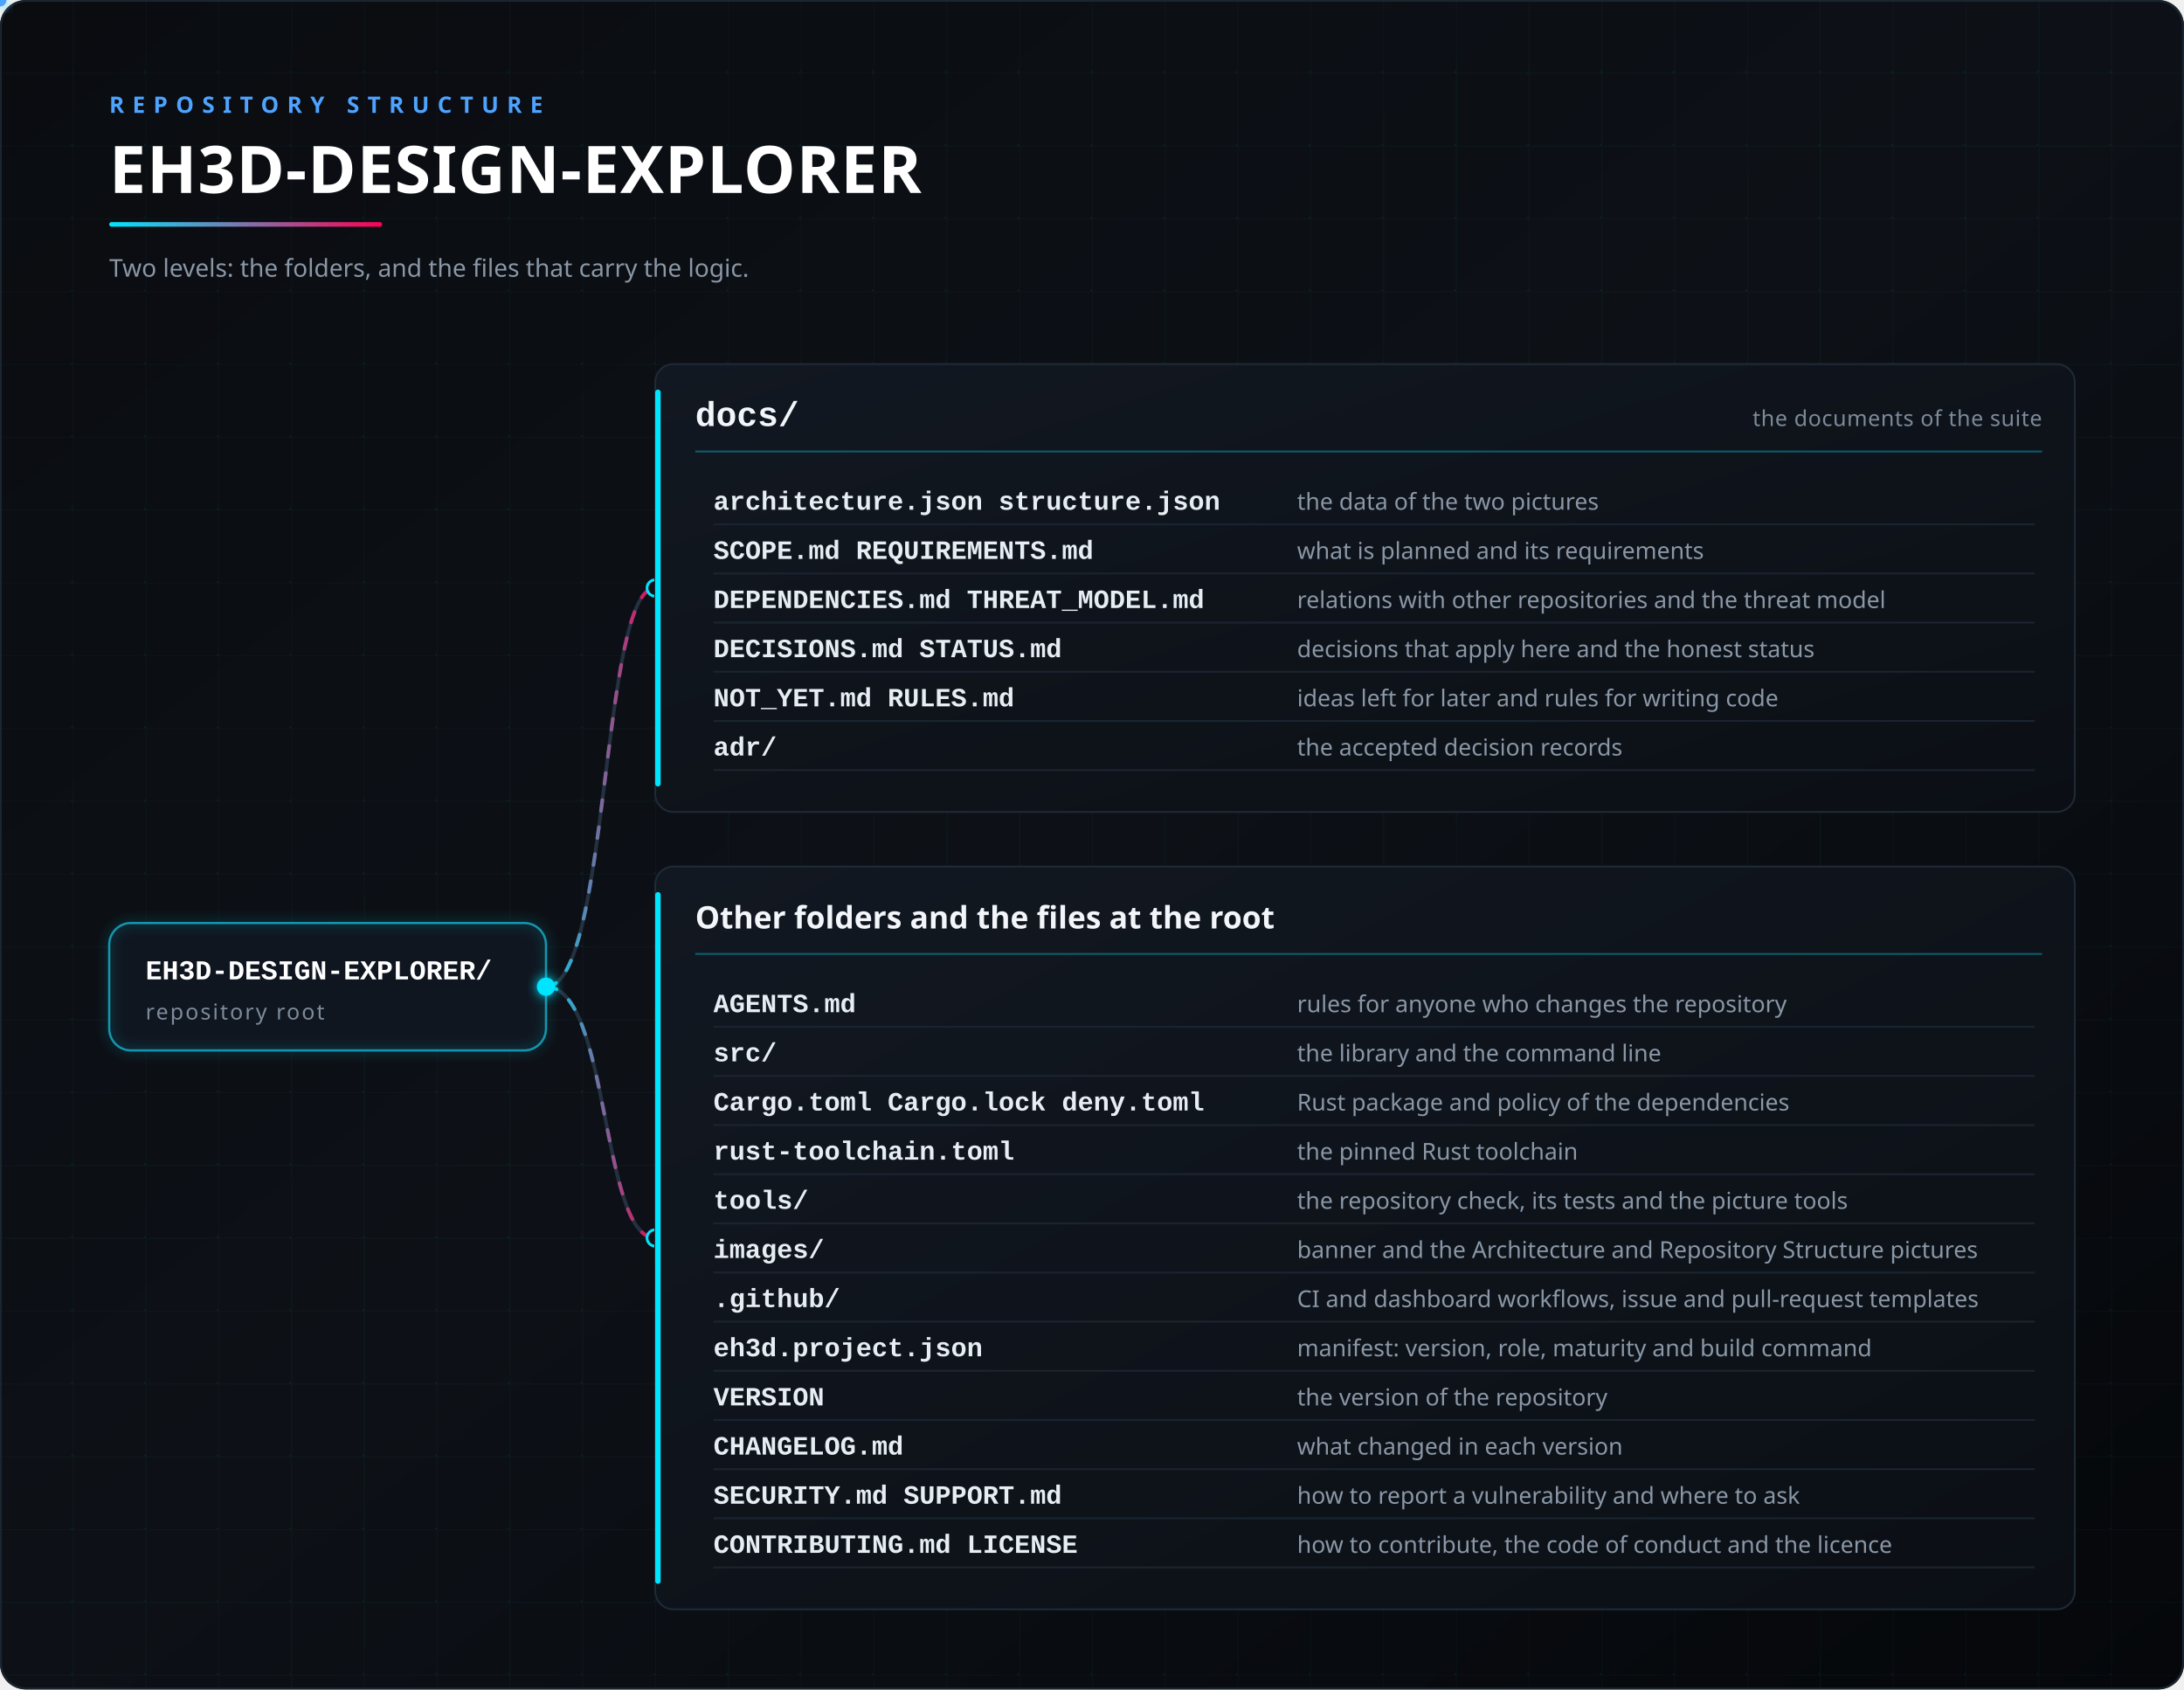
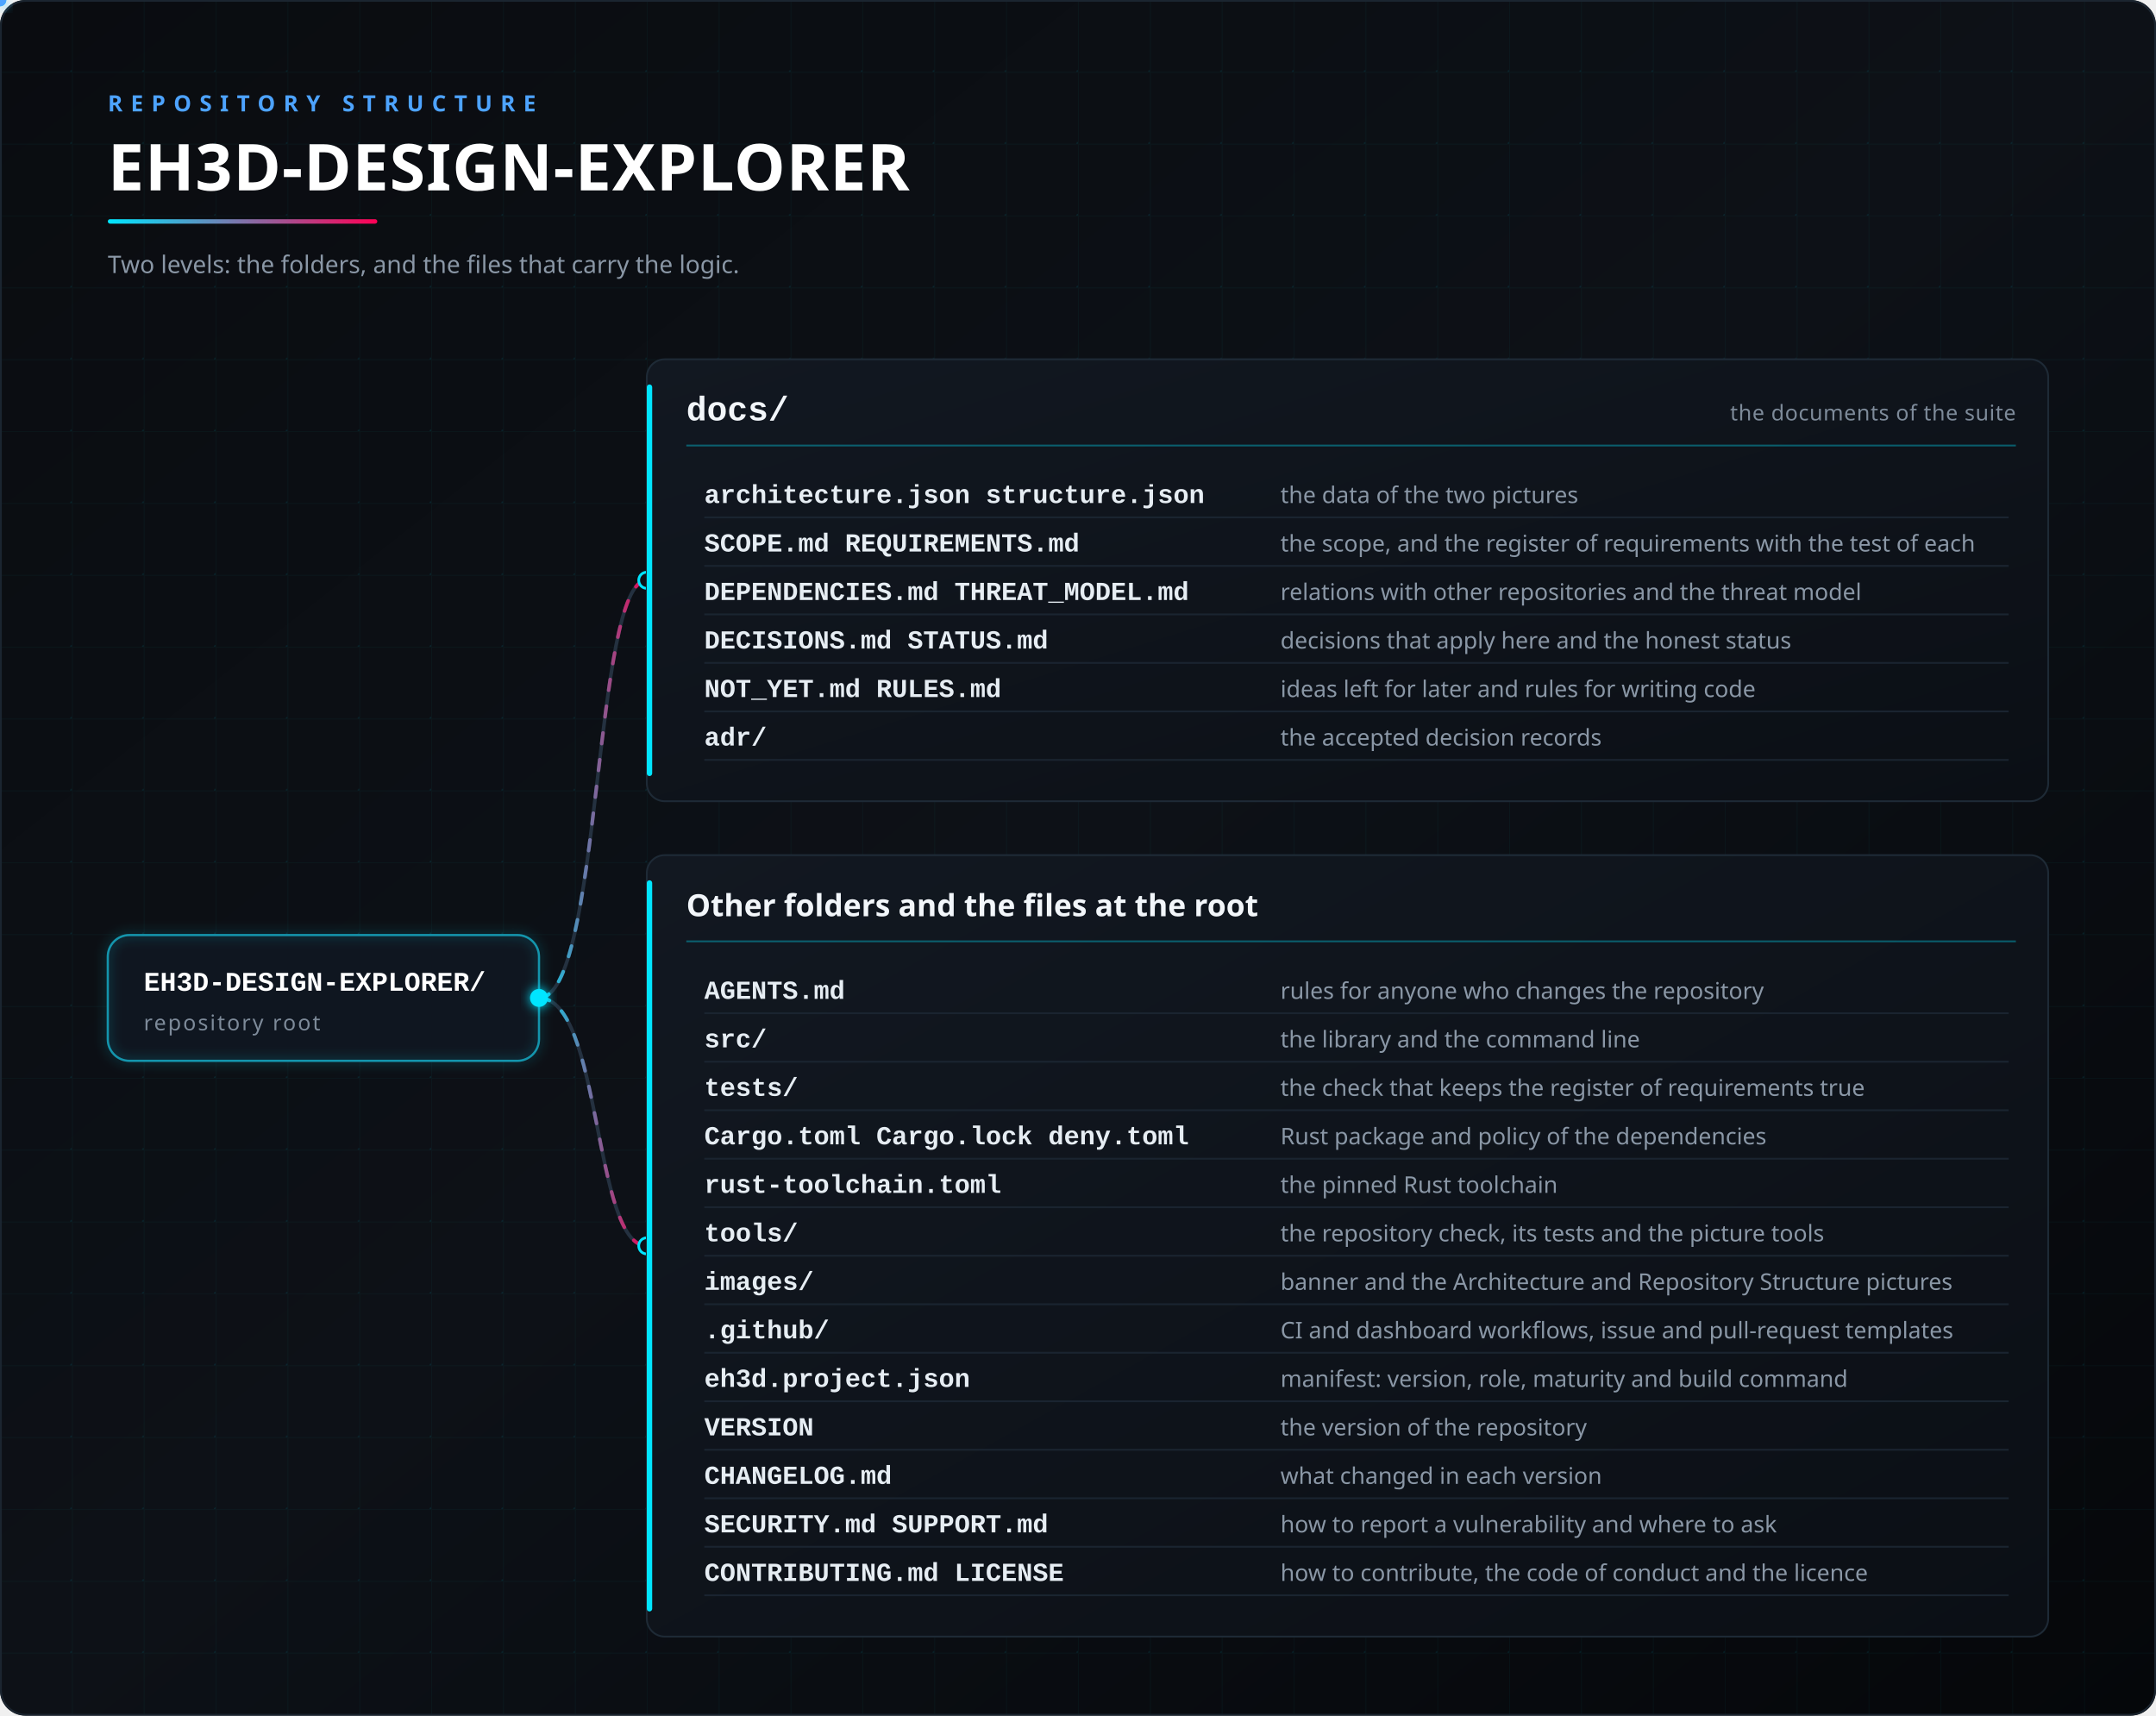
- <svg xmlns="http://www.w3.org/2000/svg" viewBox="0 0 1200 928" width="100%" role="img" aria-labelledby="t d">
+ <svg xmlns="http://www.w3.org/2000/svg" viewBox="0 0 1200 955" width="100%" role="img" aria-labelledby="t d">
  <defs>
    <linearGradient id="bg" x1="0" y1="0" x2="1" y2="1">
      <stop offset="0" stop-color="#0A0C10" />
      <stop offset="0.5" stop-color="#0D1117" />
      <stop offset="1" stop-color="#05070A" />
    </linearGradient>
    <linearGradient id="card" x1="0" y1="0" x2="1" y2="1">
      <stop offset="0" stop-color="#121821" />
      <stop offset="1" stop-color="#0B0F15" />
    </linearGradient>
    <linearGradient id="line" x1="0" y1="0" x2="1" y2="0">
      <stop offset="0" stop-color="#00E5FF" />
      <stop offset="1" stop-color="#FF0055" />
    </linearGradient>
    <filter id="glow" x="-50%" y="-50%" width="200%" height="200%">
      <feGaussianBlur stdDeviation="3" result="b" />
      <feMerge>
        <feMergeNode in="b" />
        <feMergeNode in="SourceGraphic" />
      </feMerge>
    </filter>
    <pattern id="grid" width="40" height="40" patternUnits="userSpaceOnUse">
      <path d="M40 0H0V40" fill="none" stroke="#00E5FF" stroke-opacity="0.035" />
      <circle cx="40" cy="40" r="1" fill="#00E5FF" fill-opacity="0.09" />
    </pattern>
  </defs>
-   <rect width="1200" height="928" rx="14" fill="url(#bg)" />
-   <rect width="1200" height="928" rx="14" fill="url(#grid)" />
-   <rect x="0.5" y="0.5" width="1199" height="927" rx="14" fill="none" stroke="#1B2530" />
+   <rect width="1200" height="955" rx="14" fill="url(#bg)" />
+   <rect width="1200" height="955" rx="14" fill="url(#grid)" />
+   <rect x="0.5" y="0.5" width="1199" height="954" rx="14" fill="none" stroke="#1B2530" />
  <text x="60" y="62" font-family="'Segoe UI','Noto Sans','Noto Sans CJK SC','Microsoft YaHei','Yu Gothic','Helvetica Neue',Helvetica,Arial,sans-serif" font-size="12.5" font-weight="600" fill="#4DA3FF" text-anchor="start" letter-spacing="4.5">REPOSITORY STRUCTURE</text>
  <text x="60" y="106" font-family="'Segoe UI','Noto Sans','Noto Sans CJK SC','Microsoft YaHei','Yu Gothic','Helvetica Neue',Helvetica,Arial,sans-serif" font-size="36" font-weight="700" fill="#FFFFFF" text-anchor="start" letter-spacing="0.5">EH3D-DESIGN-EXPLORER</text>
  <rect x="60" y="122" width="150" height="2.5" rx="1.25" fill="url(#line)">
    <animate attributeName="width" values="40;150;150" keyTimes="0;0.4;1" dur="3s" repeatCount="indefinite" />
  </rect>
  <text x="60" y="152" font-family="'Segoe UI','Noto Sans','Noto Sans CJK SC','Microsoft YaHei','Yu Gothic','Helvetica Neue',Helvetica,Arial,sans-serif" font-size="13.5" font-weight="400" fill="#8A97A6" text-anchor="start">Two levels: the folders, and the files that carry the logic.</text>
-   <path id="c0" d="M300,542 C335,542 330,323 360,323" fill="none" stroke="#243140" stroke-width="2" />
-   <path d="M300,542 C335,542 330,323 360,323" fill="none" stroke="url(#line)" stroke-width="2" stroke-linecap="round" stroke-dasharray="6 9" opacity="0.9">
+   <path id="c0" d="M300,555.5 C335,555.5 330,323 360,323" fill="none" stroke="#243140" stroke-width="2" />
+   <path d="M300,555.5 C335,555.5 330,323 360,323" fill="none" stroke="url(#line)" stroke-width="2" stroke-linecap="round" stroke-dasharray="6 9" opacity="0.9">
    <animate attributeName="stroke-dashoffset" from="0" to="-30" dur="1.6s" repeatCount="indefinite" />
  </path>
  <circle cx="360" cy="323" r="4.5" fill="#0D1117" stroke="#00E5FF" stroke-width="1.5" />
-   <path id="c1" d="M300,542 C335,542 330,680 360,680" fill="none" stroke="#243140" stroke-width="2" />
-   <path d="M300,542 C335,542 330,680 360,680" fill="none" stroke="url(#line)" stroke-width="2" stroke-linecap="round" stroke-dasharray="6 9" opacity="0.9">
+   <path id="c1" d="M300,555.5 C335,555.5 330,693.5 360,693.5" fill="none" stroke="#243140" stroke-width="2" />
+   <path d="M300,555.5 C335,555.5 330,693.5 360,693.5" fill="none" stroke="url(#line)" stroke-width="2" stroke-linecap="round" stroke-dasharray="6 9" opacity="0.9">
    <animate attributeName="stroke-dashoffset" from="0" to="-30" dur="1.6s" repeatCount="indefinite" />
  </path>
-   <circle cx="360" cy="680" r="4.5" fill="#0D1117" stroke="#00E5FF" stroke-width="1.5" />
+   <circle cx="360" cy="693.5" r="4.5" fill="#0D1117" stroke="#00E5FF" stroke-width="1.5" />
  <circle r="3.5" fill="#00E5FF" filter="url(#glow)">
    <animateMotion dur="3.4s" repeatCount="indefinite">
      <mpath href="#c0" />
    </animateMotion>
  </circle>
  <circle r="3.5" fill="#4DA3FF" filter="url(#glow)">
    <animateMotion dur="4.2s" repeatCount="indefinite">
      <mpath href="#c1" />
    </animateMotion>
  </circle>
-   <rect x="60" y="507" width="240" height="70" rx="12" fill="#0F1620" stroke="#2A3A4C" stroke-width="1.2" />
-   <rect x="60" y="507" width="240" height="70" rx="12" fill="none" stroke="#00E5FF" stroke-opacity="0.5" stroke-width="1.2" filter="url(#glow)">
+   <rect x="60" y="520.5" width="240" height="70" rx="12" fill="#0F1620" stroke="#2A3A4C" stroke-width="1.2" />
+   <rect x="60" y="520.5" width="240" height="70" rx="12" fill="none" stroke="#00E5FF" stroke-opacity="0.5" stroke-width="1.2" filter="url(#glow)">
    <animate attributeName="stroke-opacity" values="0.15;0.6;0.15" dur="3.6s" repeatCount="indefinite" />
  </rect>
-   <text x="80" y="538" font-family="'JetBrains Mono','Cascadia Code','SFMono-Regular',Consolas,'Liberation Mono',monospace" font-size="15.1" font-weight="700" fill="#FFFFFF" text-anchor="start">EH3D-DESIGN-EXPLORER/</text>
-   <text x="80" y="560" font-family="'Segoe UI','Noto Sans','Noto Sans CJK SC','Microsoft YaHei','Yu Gothic','Helvetica Neue',Helvetica,Arial,sans-serif" font-size="12" font-weight="400" fill="#7D8A99" text-anchor="start" letter-spacing="1">repository root</text>
-   <circle cx="300" cy="542" r="5" fill="#00E5FF" filter="url(#glow)" />
+   <text x="80" y="551.5" font-family="'JetBrains Mono','Cascadia Code','SFMono-Regular',Consolas,'Liberation Mono',monospace" font-size="15.1" font-weight="700" fill="#FFFFFF" text-anchor="start">EH3D-DESIGN-EXPLORER/</text>
+   <text x="80" y="573.5" font-family="'Segoe UI','Noto Sans','Noto Sans CJK SC','Microsoft YaHei','Yu Gothic','Helvetica Neue',Helvetica,Arial,sans-serif" font-size="12" font-weight="400" fill="#7D8A99" text-anchor="start" letter-spacing="1">repository root</text>
+   <circle cx="300" cy="555.5" r="5" fill="#00E5FF" filter="url(#glow)" />
  <rect x="360" y="200" width="780" height="246" rx="10" fill="url(#card)" stroke="#1E2A36" stroke-width="1" />
  <rect x="360" y="214" width="3" height="218" rx="1.5" fill="#00E5FF">
    <animate attributeName="opacity" values="0.55;1;0.55" dur="4s" begin="0s" repeatCount="indefinite" />
  </rect>
  <text x="382" y="234" font-family="'JetBrains Mono','Cascadia Code','SFMono-Regular',Consolas,'Liberation Mono',monospace" font-size="19" font-weight="700" fill="#F2F6FA" text-anchor="start">docs/</text>
  <text x="1122" y="234" font-family="'Segoe UI','Noto Sans','Noto Sans CJK SC','Microsoft YaHei','Yu Gothic','Helvetica Neue',Helvetica,Arial,sans-serif" font-size="12" font-weight="400" fill="#7D8A99" text-anchor="end" letter-spacing="0.3">the documents of the suite</text>
  <line x1="382" y1="248" x2="1122" y2="248" stroke="#00E5FF" stroke-opacity="0.35" stroke-width="1" />
  <text x="392" y="280" font-family="'JetBrains Mono','Cascadia Code','SFMono-Regular',Consolas,'Liberation Mono',monospace" font-size="14.5" font-weight="600" fill="#E6EDF3" text-anchor="start">architecture.json  structure.json</text>
  <text x="712.67" y="280" font-family="'Segoe UI','Noto Sans','Noto Sans CJK SC','Microsoft YaHei','Yu Gothic','Helvetica Neue',Helvetica,Arial,sans-serif" font-size="12.8" font-weight="400" fill="#8A97A6" text-anchor="start">the data of the two pictures</text>
  <line x1="392" y1="288" x2="1118" y2="288" stroke="#1A2430" stroke-width="1" />
  <text x="392" y="307" font-family="'JetBrains Mono','Cascadia Code','SFMono-Regular',Consolas,'Liberation Mono',monospace" font-size="14.5" font-weight="600" fill="#E6EDF3" text-anchor="start">SCOPE.md  REQUIREMENTS.md</text>
-   <text x="712.67" y="307" font-family="'Segoe UI','Noto Sans','Noto Sans CJK SC','Microsoft YaHei','Yu Gothic','Helvetica Neue',Helvetica,Arial,sans-serif" font-size="12.8" font-weight="400" fill="#8A97A6" text-anchor="start">what is planned and its requirements</text>
+   <text x="712.67" y="307" font-family="'Segoe UI','Noto Sans','Noto Sans CJK SC','Microsoft YaHei','Yu Gothic','Helvetica Neue',Helvetica,Arial,sans-serif" font-size="12.8" font-weight="400" fill="#8A97A6" text-anchor="start">the scope, and the register of requirements with the test of each</text>
  <line x1="392" y1="315" x2="1118" y2="315" stroke="#1A2430" stroke-width="1" />
  <text x="392" y="334" font-family="'JetBrains Mono','Cascadia Code','SFMono-Regular',Consolas,'Liberation Mono',monospace" font-size="14.5" font-weight="600" fill="#E6EDF3" text-anchor="start">DEPENDENCIES.md  THREAT_MODEL.md</text>
  <text x="712.67" y="334" font-family="'Segoe UI','Noto Sans','Noto Sans CJK SC','Microsoft YaHei','Yu Gothic','Helvetica Neue',Helvetica,Arial,sans-serif" font-size="12.8" font-weight="400" fill="#8A97A6" text-anchor="start">relations with other repositories and the threat model</text>
  <line x1="392" y1="342" x2="1118" y2="342" stroke="#1A2430" stroke-width="1" />
  <text x="392" y="361" font-family="'JetBrains Mono','Cascadia Code','SFMono-Regular',Consolas,'Liberation Mono',monospace" font-size="14.5" font-weight="600" fill="#E6EDF3" text-anchor="start">DECISIONS.md  STATUS.md</text>
  <text x="712.67" y="361" font-family="'Segoe UI','Noto Sans','Noto Sans CJK SC','Microsoft YaHei','Yu Gothic','Helvetica Neue',Helvetica,Arial,sans-serif" font-size="12.8" font-weight="400" fill="#8A97A6" text-anchor="start">decisions that apply here and the honest status</text>
  <line x1="392" y1="369" x2="1118" y2="369" stroke="#1A2430" stroke-width="1" />
  <text x="392" y="388" font-family="'JetBrains Mono','Cascadia Code','SFMono-Regular',Consolas,'Liberation Mono',monospace" font-size="14.5" font-weight="600" fill="#E6EDF3" text-anchor="start">NOT_YET.md  RULES.md</text>
  <text x="712.67" y="388" font-family="'Segoe UI','Noto Sans','Noto Sans CJK SC','Microsoft YaHei','Yu Gothic','Helvetica Neue',Helvetica,Arial,sans-serif" font-size="12.8" font-weight="400" fill="#8A97A6" text-anchor="start">ideas left for later and rules for writing code</text>
  <line x1="392" y1="396" x2="1118" y2="396" stroke="#1A2430" stroke-width="1" />
  <text x="392" y="415" font-family="'JetBrains Mono','Cascadia Code','SFMono-Regular',Consolas,'Liberation Mono',monospace" font-size="14.5" font-weight="600" fill="#E6EDF3" text-anchor="start">adr/</text>
  <text x="712.67" y="415" font-family="'Segoe UI','Noto Sans','Noto Sans CJK SC','Microsoft YaHei','Yu Gothic','Helvetica Neue',Helvetica,Arial,sans-serif" font-size="12.8" font-weight="400" fill="#8A97A6" text-anchor="start">the accepted decision records</text>
  <line x1="392" y1="423" x2="1118" y2="423" stroke="#1A2430" stroke-width="1" />
-   <rect x="360" y="476" width="780" height="408" rx="10" fill="url(#card)" stroke="#1E2A36" stroke-width="1" />
-   <rect x="360" y="490" width="3" height="380" rx="1.5" fill="#00E5FF">
+   <rect x="360" y="476" width="780" height="435" rx="10" fill="url(#card)" stroke="#1E2A36" stroke-width="1" />
+   <rect x="360" y="490" width="3" height="407" rx="1.5" fill="#00E5FF">
    <animate attributeName="opacity" values="0.55;1;0.55" dur="4s" begin="0.6s" repeatCount="indefinite" />
  </rect>
  <text x="382" y="510" font-family="'Segoe UI','Noto Sans','Noto Sans CJK SC','Microsoft YaHei','Yu Gothic','Helvetica Neue',Helvetica,Arial,sans-serif" font-size="17" font-weight="700" fill="#F2F6FA" text-anchor="start">Other folders and the files at the root</text>
  <line x1="382" y1="524" x2="1122" y2="524" stroke="#00E5FF" stroke-opacity="0.35" stroke-width="1" />
  <text x="392" y="556" font-family="'JetBrains Mono','Cascadia Code','SFMono-Regular',Consolas,'Liberation Mono',monospace" font-size="14.5" font-weight="600" fill="#E6EDF3" text-anchor="start">AGENTS.md</text>
  <text x="712.67" y="556" font-family="'Segoe UI','Noto Sans','Noto Sans CJK SC','Microsoft YaHei','Yu Gothic','Helvetica Neue',Helvetica,Arial,sans-serif" font-size="12.8" font-weight="400" fill="#8A97A6" text-anchor="start">rules for anyone who changes the repository</text>
  <line x1="392" y1="564" x2="1118" y2="564" stroke="#1A2430" stroke-width="1" />
  <text x="392" y="583" font-family="'JetBrains Mono','Cascadia Code','SFMono-Regular',Consolas,'Liberation Mono',monospace" font-size="14.5" font-weight="600" fill="#E6EDF3" text-anchor="start">src/</text>
  <text x="712.67" y="583" font-family="'Segoe UI','Noto Sans','Noto Sans CJK SC','Microsoft YaHei','Yu Gothic','Helvetica Neue',Helvetica,Arial,sans-serif" font-size="12.8" font-weight="400" fill="#8A97A6" text-anchor="start">the library and the command line</text>
  <line x1="392" y1="591" x2="1118" y2="591" stroke="#1A2430" stroke-width="1" />
-   <text x="392" y="610" font-family="'JetBrains Mono','Cascadia Code','SFMono-Regular',Consolas,'Liberation Mono',monospace" font-size="14.5" font-weight="600" fill="#E6EDF3" text-anchor="start">Cargo.toml  Cargo.lock  deny.toml</text>
-   <text x="712.67" y="610" font-family="'Segoe UI','Noto Sans','Noto Sans CJK SC','Microsoft YaHei','Yu Gothic','Helvetica Neue',Helvetica,Arial,sans-serif" font-size="12.8" font-weight="400" fill="#8A97A6" text-anchor="start">Rust package and policy of the dependencies</text>
+   <text x="392" y="610" font-family="'JetBrains Mono','Cascadia Code','SFMono-Regular',Consolas,'Liberation Mono',monospace" font-size="14.5" font-weight="600" fill="#E6EDF3" text-anchor="start">tests/</text>
+   <text x="712.67" y="610" font-family="'Segoe UI','Noto Sans','Noto Sans CJK SC','Microsoft YaHei','Yu Gothic','Helvetica Neue',Helvetica,Arial,sans-serif" font-size="12.8" font-weight="400" fill="#8A97A6" text-anchor="start">the check that keeps the register of requirements true</text>
  <line x1="392" y1="618" x2="1118" y2="618" stroke="#1A2430" stroke-width="1" />
-   <text x="392" y="637" font-family="'JetBrains Mono','Cascadia Code','SFMono-Regular',Consolas,'Liberation Mono',monospace" font-size="14.5" font-weight="600" fill="#E6EDF3" text-anchor="start">rust-toolchain.toml</text>
-   <text x="712.67" y="637" font-family="'Segoe UI','Noto Sans','Noto Sans CJK SC','Microsoft YaHei','Yu Gothic','Helvetica Neue',Helvetica,Arial,sans-serif" font-size="12.8" font-weight="400" fill="#8A97A6" text-anchor="start">the pinned Rust toolchain</text>
+   <text x="392" y="637" font-family="'JetBrains Mono','Cascadia Code','SFMono-Regular',Consolas,'Liberation Mono',monospace" font-size="14.5" font-weight="600" fill="#E6EDF3" text-anchor="start">Cargo.toml  Cargo.lock  deny.toml</text>
+   <text x="712.67" y="637" font-family="'Segoe UI','Noto Sans','Noto Sans CJK SC','Microsoft YaHei','Yu Gothic','Helvetica Neue',Helvetica,Arial,sans-serif" font-size="12.8" font-weight="400" fill="#8A97A6" text-anchor="start">Rust package and policy of the dependencies</text>
  <line x1="392" y1="645" x2="1118" y2="645" stroke="#1A2430" stroke-width="1" />
-   <text x="392" y="664" font-family="'JetBrains Mono','Cascadia Code','SFMono-Regular',Consolas,'Liberation Mono',monospace" font-size="14.5" font-weight="600" fill="#E6EDF3" text-anchor="start">tools/</text>
-   <text x="712.67" y="664" font-family="'Segoe UI','Noto Sans','Noto Sans CJK SC','Microsoft YaHei','Yu Gothic','Helvetica Neue',Helvetica,Arial,sans-serif" font-size="12.8" font-weight="400" fill="#8A97A6" text-anchor="start">the repository check, its tests and the picture tools</text>
+   <text x="392" y="664" font-family="'JetBrains Mono','Cascadia Code','SFMono-Regular',Consolas,'Liberation Mono',monospace" font-size="14.5" font-weight="600" fill="#E6EDF3" text-anchor="start">rust-toolchain.toml</text>
+   <text x="712.67" y="664" font-family="'Segoe UI','Noto Sans','Noto Sans CJK SC','Microsoft YaHei','Yu Gothic','Helvetica Neue',Helvetica,Arial,sans-serif" font-size="12.8" font-weight="400" fill="#8A97A6" text-anchor="start">the pinned Rust toolchain</text>
  <line x1="392" y1="672" x2="1118" y2="672" stroke="#1A2430" stroke-width="1" />
-   <text x="392" y="691" font-family="'JetBrains Mono','Cascadia Code','SFMono-Regular',Consolas,'Liberation Mono',monospace" font-size="14.5" font-weight="600" fill="#E6EDF3" text-anchor="start">images/</text>
-   <text x="712.67" y="691" font-family="'Segoe UI','Noto Sans','Noto Sans CJK SC','Microsoft YaHei','Yu Gothic','Helvetica Neue',Helvetica,Arial,sans-serif" font-size="12.8" font-weight="400" fill="#8A97A6" text-anchor="start">banner and the Architecture and Repository Structure pictures</text>
+   <text x="392" y="691" font-family="'JetBrains Mono','Cascadia Code','SFMono-Regular',Consolas,'Liberation Mono',monospace" font-size="14.5" font-weight="600" fill="#E6EDF3" text-anchor="start">tools/</text>
+   <text x="712.67" y="691" font-family="'Segoe UI','Noto Sans','Noto Sans CJK SC','Microsoft YaHei','Yu Gothic','Helvetica Neue',Helvetica,Arial,sans-serif" font-size="12.8" font-weight="400" fill="#8A97A6" text-anchor="start">the repository check, its tests and the picture tools</text>
  <line x1="392" y1="699" x2="1118" y2="699" stroke="#1A2430" stroke-width="1" />
-   <text x="392" y="718" font-family="'JetBrains Mono','Cascadia Code','SFMono-Regular',Consolas,'Liberation Mono',monospace" font-size="14.5" font-weight="600" fill="#E6EDF3" text-anchor="start">.github/</text>
-   <text x="712.67" y="718" font-family="'Segoe UI','Noto Sans','Noto Sans CJK SC','Microsoft YaHei','Yu Gothic','Helvetica Neue',Helvetica,Arial,sans-serif" font-size="12.8" font-weight="400" fill="#8A97A6" text-anchor="start">CI and dashboard workflows, issue and pull-request templates</text>
+   <text x="392" y="718" font-family="'JetBrains Mono','Cascadia Code','SFMono-Regular',Consolas,'Liberation Mono',monospace" font-size="14.5" font-weight="600" fill="#E6EDF3" text-anchor="start">images/</text>
+   <text x="712.67" y="718" font-family="'Segoe UI','Noto Sans','Noto Sans CJK SC','Microsoft YaHei','Yu Gothic','Helvetica Neue',Helvetica,Arial,sans-serif" font-size="12.8" font-weight="400" fill="#8A97A6" text-anchor="start">banner and the Architecture and Repository Structure pictures</text>
  <line x1="392" y1="726" x2="1118" y2="726" stroke="#1A2430" stroke-width="1" />
-   <text x="392" y="745" font-family="'JetBrains Mono','Cascadia Code','SFMono-Regular',Consolas,'Liberation Mono',monospace" font-size="14.5" font-weight="600" fill="#E6EDF3" text-anchor="start">eh3d.project.json</text>
-   <text x="712.67" y="745" font-family="'Segoe UI','Noto Sans','Noto Sans CJK SC','Microsoft YaHei','Yu Gothic','Helvetica Neue',Helvetica,Arial,sans-serif" font-size="12.8" font-weight="400" fill="#8A97A6" text-anchor="start">manifest: version, role, maturity and build command</text>
+   <text x="392" y="745" font-family="'JetBrains Mono','Cascadia Code','SFMono-Regular',Consolas,'Liberation Mono',monospace" font-size="14.5" font-weight="600" fill="#E6EDF3" text-anchor="start">.github/</text>
+   <text x="712.67" y="745" font-family="'Segoe UI','Noto Sans','Noto Sans CJK SC','Microsoft YaHei','Yu Gothic','Helvetica Neue',Helvetica,Arial,sans-serif" font-size="12.8" font-weight="400" fill="#8A97A6" text-anchor="start">CI and dashboard workflows, issue and pull-request templates</text>
  <line x1="392" y1="753" x2="1118" y2="753" stroke="#1A2430" stroke-width="1" />
-   <text x="392" y="772" font-family="'JetBrains Mono','Cascadia Code','SFMono-Regular',Consolas,'Liberation Mono',monospace" font-size="14.5" font-weight="600" fill="#E6EDF3" text-anchor="start">VERSION</text>
-   <text x="712.67" y="772" font-family="'Segoe UI','Noto Sans','Noto Sans CJK SC','Microsoft YaHei','Yu Gothic','Helvetica Neue',Helvetica,Arial,sans-serif" font-size="12.8" font-weight="400" fill="#8A97A6" text-anchor="start">the version of the repository</text>
+   <text x="392" y="772" font-family="'JetBrains Mono','Cascadia Code','SFMono-Regular',Consolas,'Liberation Mono',monospace" font-size="14.5" font-weight="600" fill="#E6EDF3" text-anchor="start">eh3d.project.json</text>
+   <text x="712.67" y="772" font-family="'Segoe UI','Noto Sans','Noto Sans CJK SC','Microsoft YaHei','Yu Gothic','Helvetica Neue',Helvetica,Arial,sans-serif" font-size="12.8" font-weight="400" fill="#8A97A6" text-anchor="start">manifest: version, role, maturity and build command</text>
  <line x1="392" y1="780" x2="1118" y2="780" stroke="#1A2430" stroke-width="1" />
-   <text x="392" y="799" font-family="'JetBrains Mono','Cascadia Code','SFMono-Regular',Consolas,'Liberation Mono',monospace" font-size="14.5" font-weight="600" fill="#E6EDF3" text-anchor="start">CHANGELOG.md</text>
-   <text x="712.67" y="799" font-family="'Segoe UI','Noto Sans','Noto Sans CJK SC','Microsoft YaHei','Yu Gothic','Helvetica Neue',Helvetica,Arial,sans-serif" font-size="12.8" font-weight="400" fill="#8A97A6" text-anchor="start">what changed in each version</text>
+   <text x="392" y="799" font-family="'JetBrains Mono','Cascadia Code','SFMono-Regular',Consolas,'Liberation Mono',monospace" font-size="14.5" font-weight="600" fill="#E6EDF3" text-anchor="start">VERSION</text>
+   <text x="712.67" y="799" font-family="'Segoe UI','Noto Sans','Noto Sans CJK SC','Microsoft YaHei','Yu Gothic','Helvetica Neue',Helvetica,Arial,sans-serif" font-size="12.8" font-weight="400" fill="#8A97A6" text-anchor="start">the version of the repository</text>
  <line x1="392" y1="807" x2="1118" y2="807" stroke="#1A2430" stroke-width="1" />
-   <text x="392" y="826" font-family="'JetBrains Mono','Cascadia Code','SFMono-Regular',Consolas,'Liberation Mono',monospace" font-size="14.5" font-weight="600" fill="#E6EDF3" text-anchor="start">SECURITY.md  SUPPORT.md</text>
-   <text x="712.67" y="826" font-family="'Segoe UI','Noto Sans','Noto Sans CJK SC','Microsoft YaHei','Yu Gothic','Helvetica Neue',Helvetica,Arial,sans-serif" font-size="12.8" font-weight="400" fill="#8A97A6" text-anchor="start">how to report a vulnerability and where to ask</text>
+   <text x="392" y="826" font-family="'JetBrains Mono','Cascadia Code','SFMono-Regular',Consolas,'Liberation Mono',monospace" font-size="14.5" font-weight="600" fill="#E6EDF3" text-anchor="start">CHANGELOG.md</text>
+   <text x="712.67" y="826" font-family="'Segoe UI','Noto Sans','Noto Sans CJK SC','Microsoft YaHei','Yu Gothic','Helvetica Neue',Helvetica,Arial,sans-serif" font-size="12.8" font-weight="400" fill="#8A97A6" text-anchor="start">what changed in each version</text>
  <line x1="392" y1="834" x2="1118" y2="834" stroke="#1A2430" stroke-width="1" />
-   <text x="392" y="853" font-family="'JetBrains Mono','Cascadia Code','SFMono-Regular',Consolas,'Liberation Mono',monospace" font-size="14.5" font-weight="600" fill="#E6EDF3" text-anchor="start">CONTRIBUTING.md  LICENSE</text>
-   <text x="712.67" y="853" font-family="'Segoe UI','Noto Sans','Noto Sans CJK SC','Microsoft YaHei','Yu Gothic','Helvetica Neue',Helvetica,Arial,sans-serif" font-size="12.8" font-weight="400" fill="#8A97A6" text-anchor="start">how to contribute, the code of conduct and the licence</text>
+   <text x="392" y="853" font-family="'JetBrains Mono','Cascadia Code','SFMono-Regular',Consolas,'Liberation Mono',monospace" font-size="14.5" font-weight="600" fill="#E6EDF3" text-anchor="start">SECURITY.md  SUPPORT.md</text>
+   <text x="712.67" y="853" font-family="'Segoe UI','Noto Sans','Noto Sans CJK SC','Microsoft YaHei','Yu Gothic','Helvetica Neue',Helvetica,Arial,sans-serif" font-size="12.8" font-weight="400" fill="#8A97A6" text-anchor="start">how to report a vulnerability and where to ask</text>
  <line x1="392" y1="861" x2="1118" y2="861" stroke="#1A2430" stroke-width="1" />
+   <text x="392" y="880" font-family="'JetBrains Mono','Cascadia Code','SFMono-Regular',Consolas,'Liberation Mono',monospace" font-size="14.5" font-weight="600" fill="#E6EDF3" text-anchor="start">CONTRIBUTING.md  LICENSE</text>
+   <text x="712.67" y="880" font-family="'Segoe UI','Noto Sans','Noto Sans CJK SC','Microsoft YaHei','Yu Gothic','Helvetica Neue',Helvetica,Arial,sans-serif" font-size="12.8" font-weight="400" fill="#8A97A6" text-anchor="start">how to contribute, the code of conduct and the licence</text>
+   <line x1="392" y1="888" x2="1118" y2="888" stroke="#1A2430" stroke-width="1" />
</svg>
